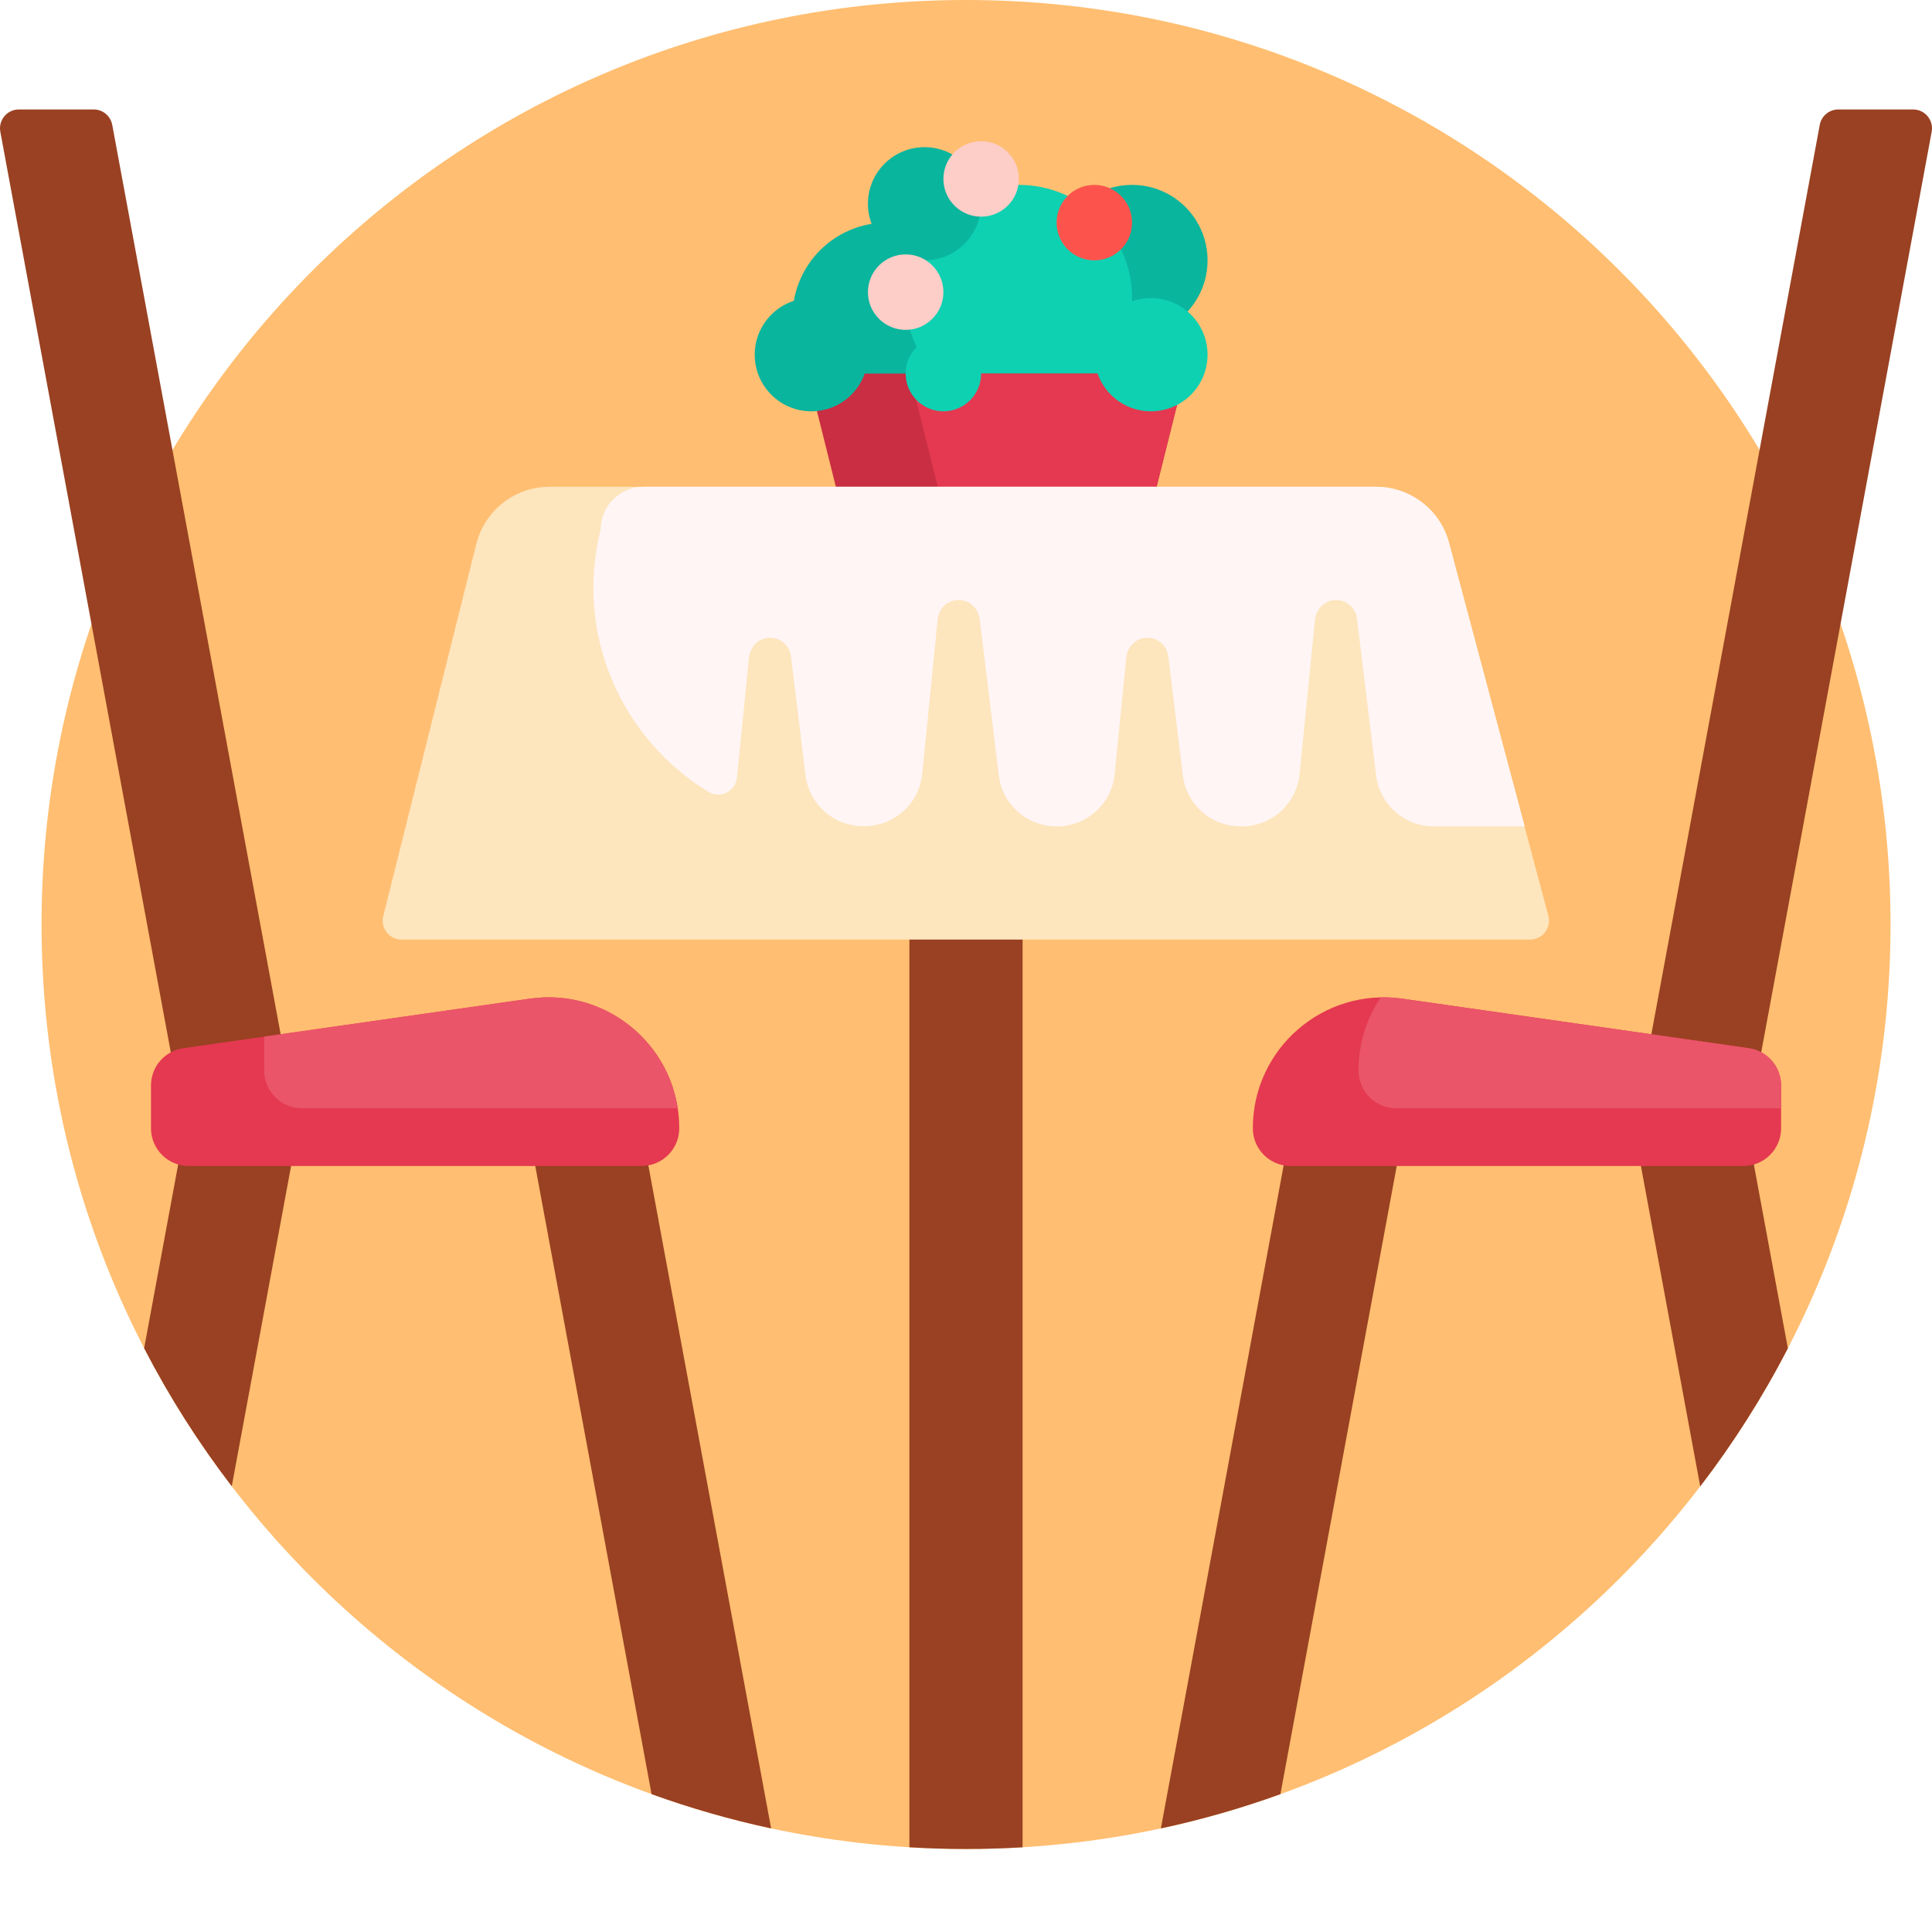
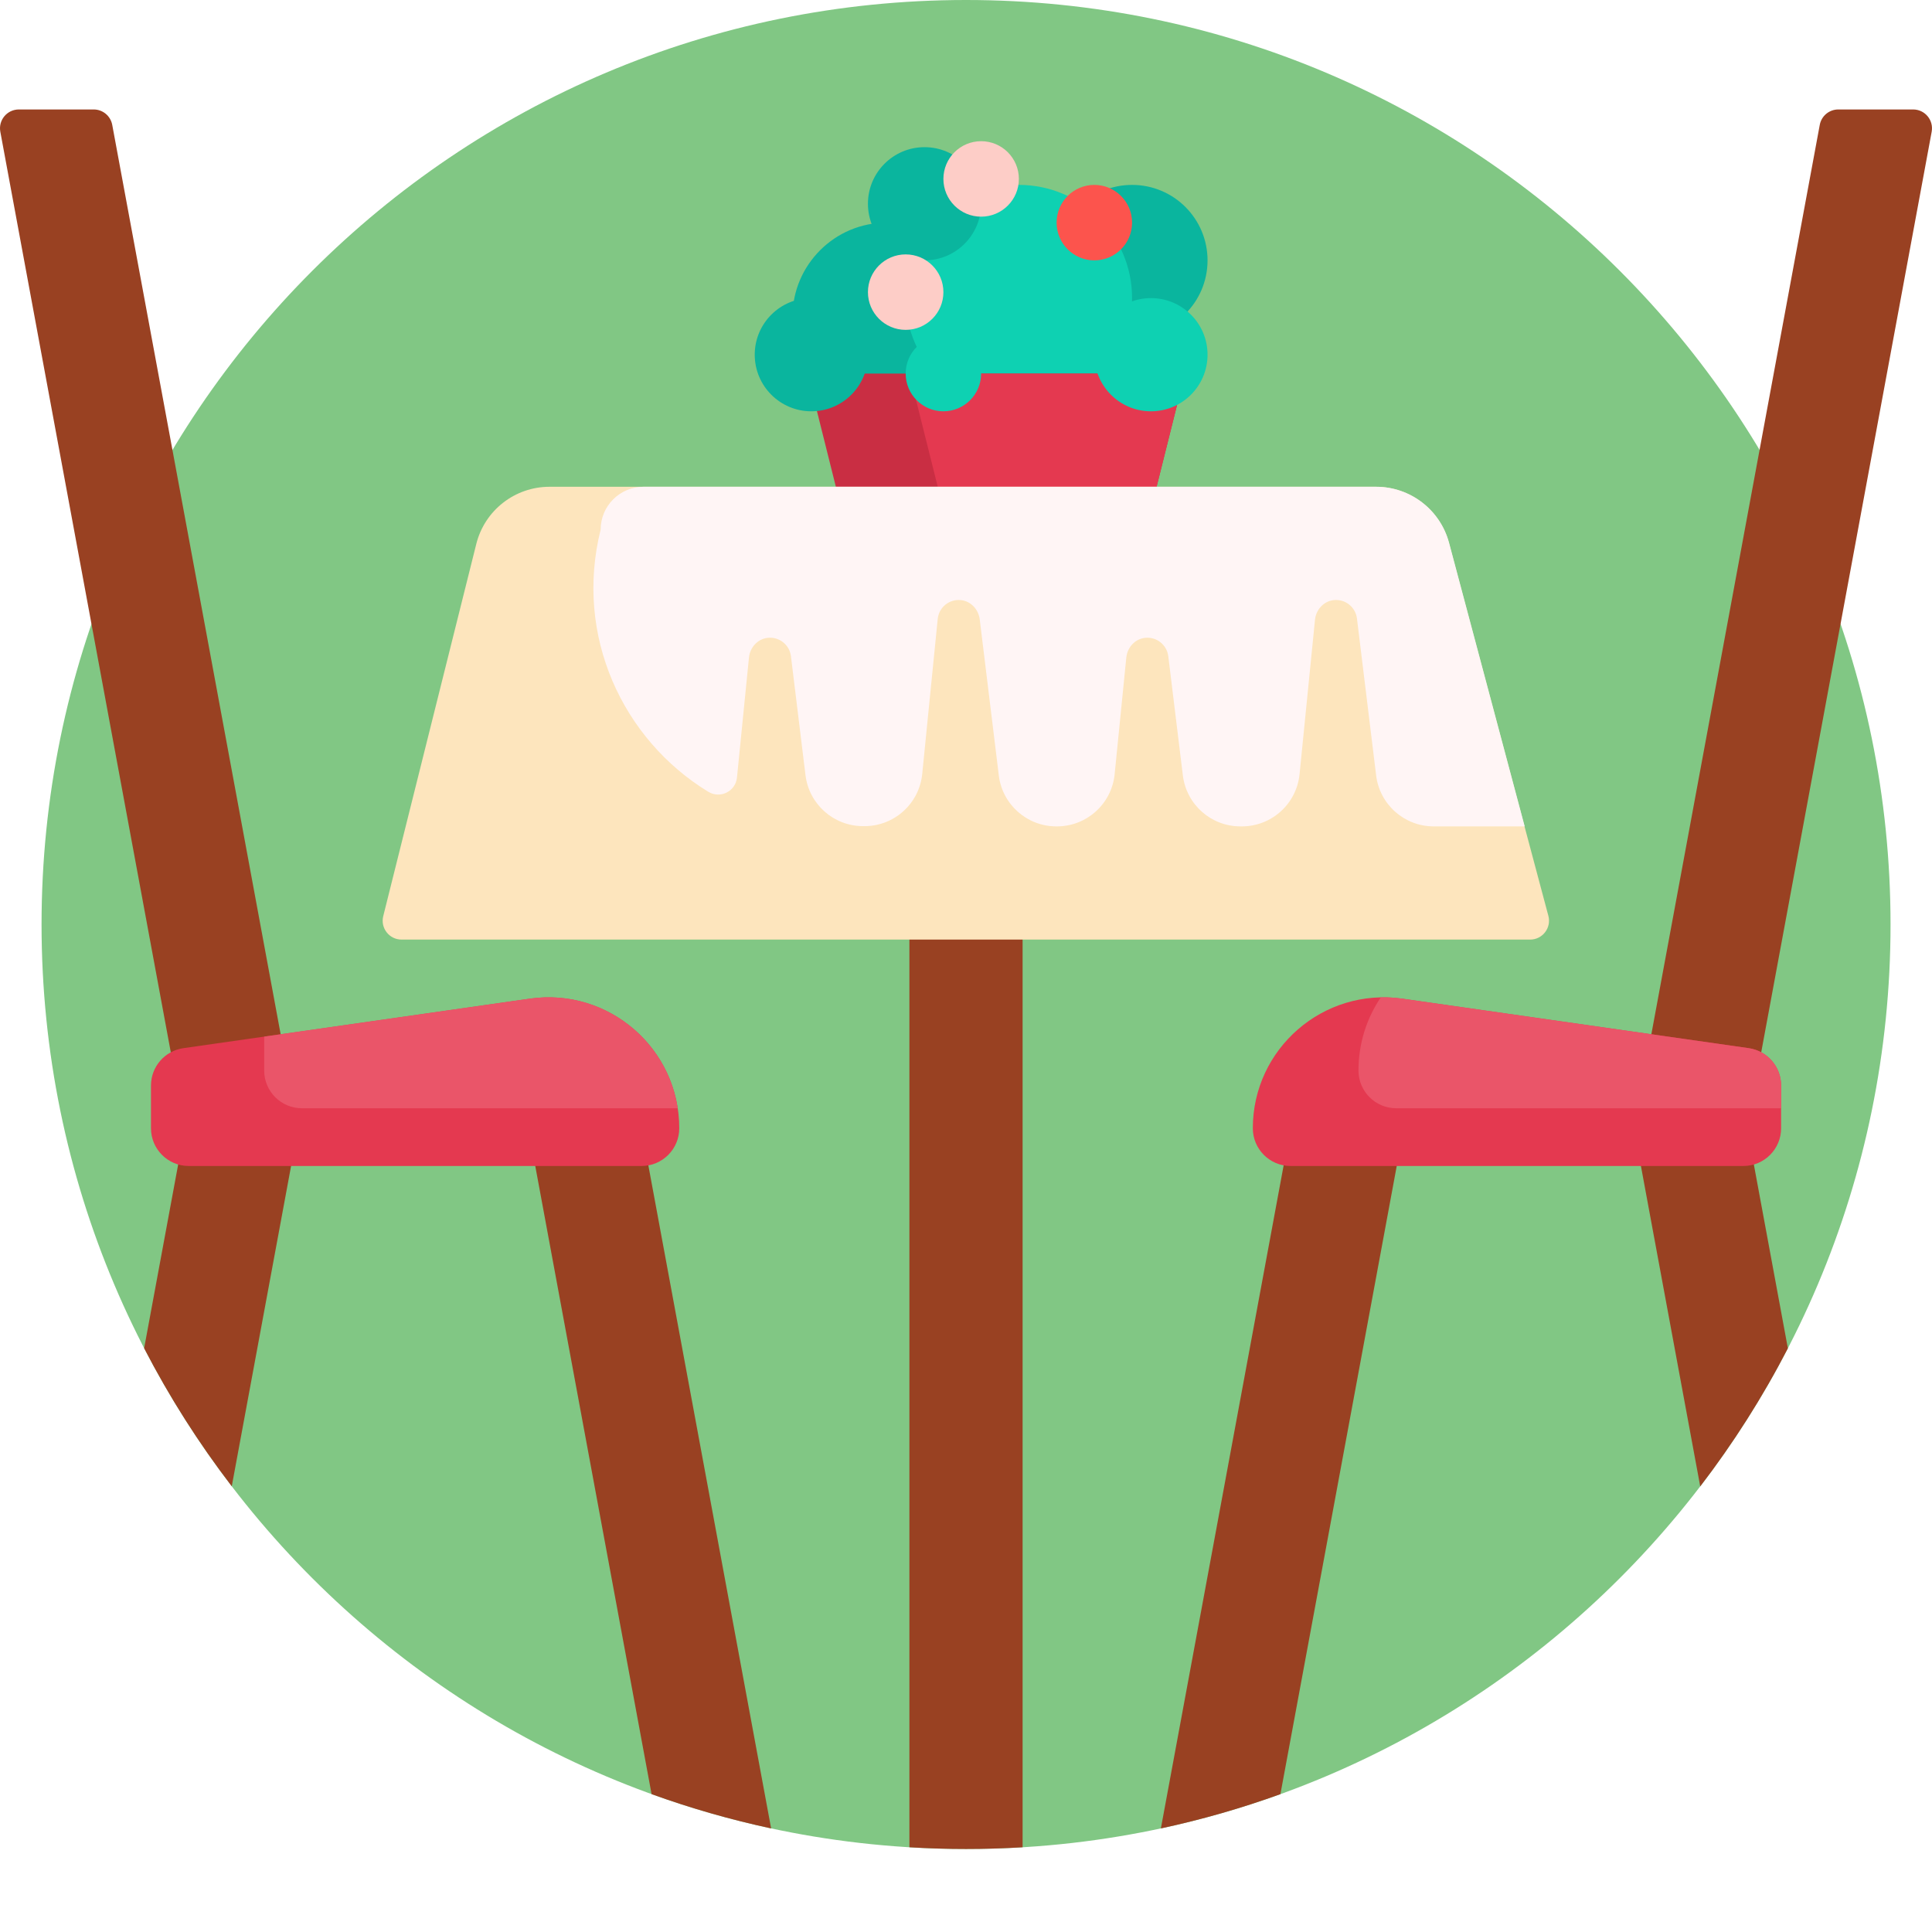
<svg xmlns="http://www.w3.org/2000/svg" viewBox="0 0 512 512">
-   <path d="m501.012 245c0 135.309-109.691 245-245 245-135.312 0-245-109.691-245-245s109.688-245 245-245c135.309 0 245 109.691 245 245zm0 0" fill="#ffbe71" />
+   <path d="m501.012 245c0 135.309-109.691 245-245 245-135.312 0-245-109.691-245-245s109.688-245 245-245c135.309 0 245 109.691 245 245zm0 0" fill="#81c784" />
  <path d="m342 299.008h30l-32.676 176.461c-10.258 3.711-20.84 6.754-31.68 9.082zm-202 0 32.676 176.457c10.258 3.707 20.84 6.754 31.68 9.082l-34.355-185.539zm-115.168-270h-19.828c-3.129 0-5.488 2.836-4.918 5.91l48.906 264.09-10.793 58.285c6.668 12.906 14.453 25.141 23.223 36.582l17.57-94.867-49.246-265.91c-.438-2.371-2.504-4.09-4.914-4.09zm482.168 0h-19.832c-2.41 0-4.477 1.719-4.914 4.09l-49.242 265.91 17.566 94.902c8.77-11.441 16.559-23.684 23.227-36.59l-10.793-58.312 48.902-264.09c.57-3.074-1.789-5.91-4.914-5.91zm-266 460.539c4.965.301 9.961.453 15 .453s10.035-.152 15-.449v-320.543h-30zm0 0" fill="#994122" />
  <path d="m300.012 49c11.043 0 20 8.953 20 20s-8.957 20-20 20c-11.047 0-20-8.953-20-20s8.953-20 20-20zm-90 35c0 13.809 11.191 25 25 25 13.805 0 25-11.191 25-25 0-13.805-11.195-25-25-25-13.809 0-25 11.195-25 25zm0 0" fill="#0ab59e" />
  <path d="m270.012 49c16.566 0 30 13.43 30 30s-13.434 30-30 30c-16.57 0-30-13.43-30-30s13.43-30 30-30zm0 0" fill="#0ed1b2" />
  <path d="m314.012 99-10 40h-80l-10-40zm0 0" fill="#c92e43" />
  <path d="m314.012 99-10 40h-53l-10-40zm0 0" fill="#e43950" />
  <path d="m305.012 79c8.281 0 15 6.715 15 15s-6.719 15-15 15c-8.285 0-15-6.715-15-15s6.715-15 15-15zm-65 20c0 5.523 4.477 10 10 10 5.52 0 10-4.477 10-10s-4.48-10-10-10c-5.523 0-10 4.477-10 10zm0 0" fill="#0ed1b2" />
  <path d="m245.012 39c8.281 0 15 6.715 15 15s-6.719 15-15 15c-8.285 0-15-6.715-15-15s6.715-15 15-15zm-45 55c0 8.285 6.715 15 15 15 8.281 0 15-6.715 15-15s-6.719-15-15-15c-8.285 0-15 6.715-15 15zm0 0" fill="#0ab59e" />
  <path d="m260.012 37.418c5.52 0 10 4.477 10 10 0 5.523-4.48 10-10 10-5.523 0-10-4.477-10-10 0-5.523 4.477-10 10-10zm-30 40c0 5.523 4.477 10 10 10 5.52 0 10-4.477 10-10 0-5.523-4.48-10-10-10-5.523 0-10 4.477-10 10zm0 0" fill="#fdcdc7" />
  <path d="m290.012 49c5.52 0 10 4.477 10 10s-4.48 10-10 10c-5.523 0-10-4.477-10-10s4.477-10 10-10zm0 0" fill="#fc544d" />
  <path d="m170.012 309h-120c-5.523 0-10-4.477-10-10v-11.328c0-4.977 3.656-9.195 8.586-9.898l91.812-13.117c20.902-2.984 39.602 13.23 39.602 34.344 0 5.523-4.48 10-10 10zm172 0h120c5.52 0 10-4.477 10-10v-11.328c0-4.977-3.66-9.195-8.586-9.898l-91.816-13.117c-20.898-2.984-39.598 13.23-39.598 34.344 0 5.523 4.477 10 10 10zm0 0" fill="#e43950" />
  <path d="m179.602 293.699h-99.59c-5.523 0-10-4.477-10-10v-8.984l70.398-10.059c19.113-2.73 36.371 10.602 39.191 29.043zm283.824-15.926-91.816-13.117c-1.918-.273-3.816-.383-5.684-.344-3.723 5.504-5.914 12.156-5.914 19.387 0 5.52 4.477 10 10 10h102v-6.027c0-4.977-3.66-9.195-8.586-9.898zm0 0" fill="#ea5569" />
  <path d="m383.969 143.848 26.367 98.863c.844 3.176-1.547 6.289-4.832 6.289h-299.09c-3.254 0-5.641-3.055-4.852-6.211l24.66-98.641c2.227-8.902 10.227-15.148 19.402-15.148h219.02c9.062 0 16.992 6.094 19.324 14.848zm0 0" fill="#fde5bd" />
  <path d="m244.398 205.105c-.789 7.887-7.449 13.879-15.375 13.832-.133-.004-.27-.004-.406-.004-7.727-.047-14.215-5.824-15.152-13.496l-3.855-31.527c-.371-3.027-3.117-5.242-6.23-4.867-2.641.316-4.629 2.57-4.895 5.215l-3.18 31.805c-.367 3.68-4.457 5.684-7.613 3.758-22.637-13.809-35.551-41.32-28.516-69.457 0-6.273 5.086-11.363 11.359-11.363h194.16c9.062 0 16.992 6.094 19.328 14.848l20.039 75.152h-24.121c-7.762 0-14.305-5.789-15.25-13.496l-5.082-41.594c-.371-3.027-3.117-5.242-6.23-4.867-2.641.316-4.633 2.57-4.895 5.211l-4.09 40.914c-.785 7.852-7.395 13.832-15.285 13.832h-.391c-7.762 0-14.305-5.789-15.246-13.496l-3.863-31.594c-.371-3.027-3.117-5.242-6.23-4.867-2.641.316-4.629 2.57-4.895 5.211l-3.09 30.914c-.785 7.852-7.395 13.832-15.285 13.832h-.168c-7.762 0-14.305-5.789-15.246-13.496l-5.055-41.363c-.324-2.633-2.352-4.84-4.988-5.109-3.121-.32-5.84 1.949-6.145 5zm0 0" fill="#fff5f5" />
</svg>
